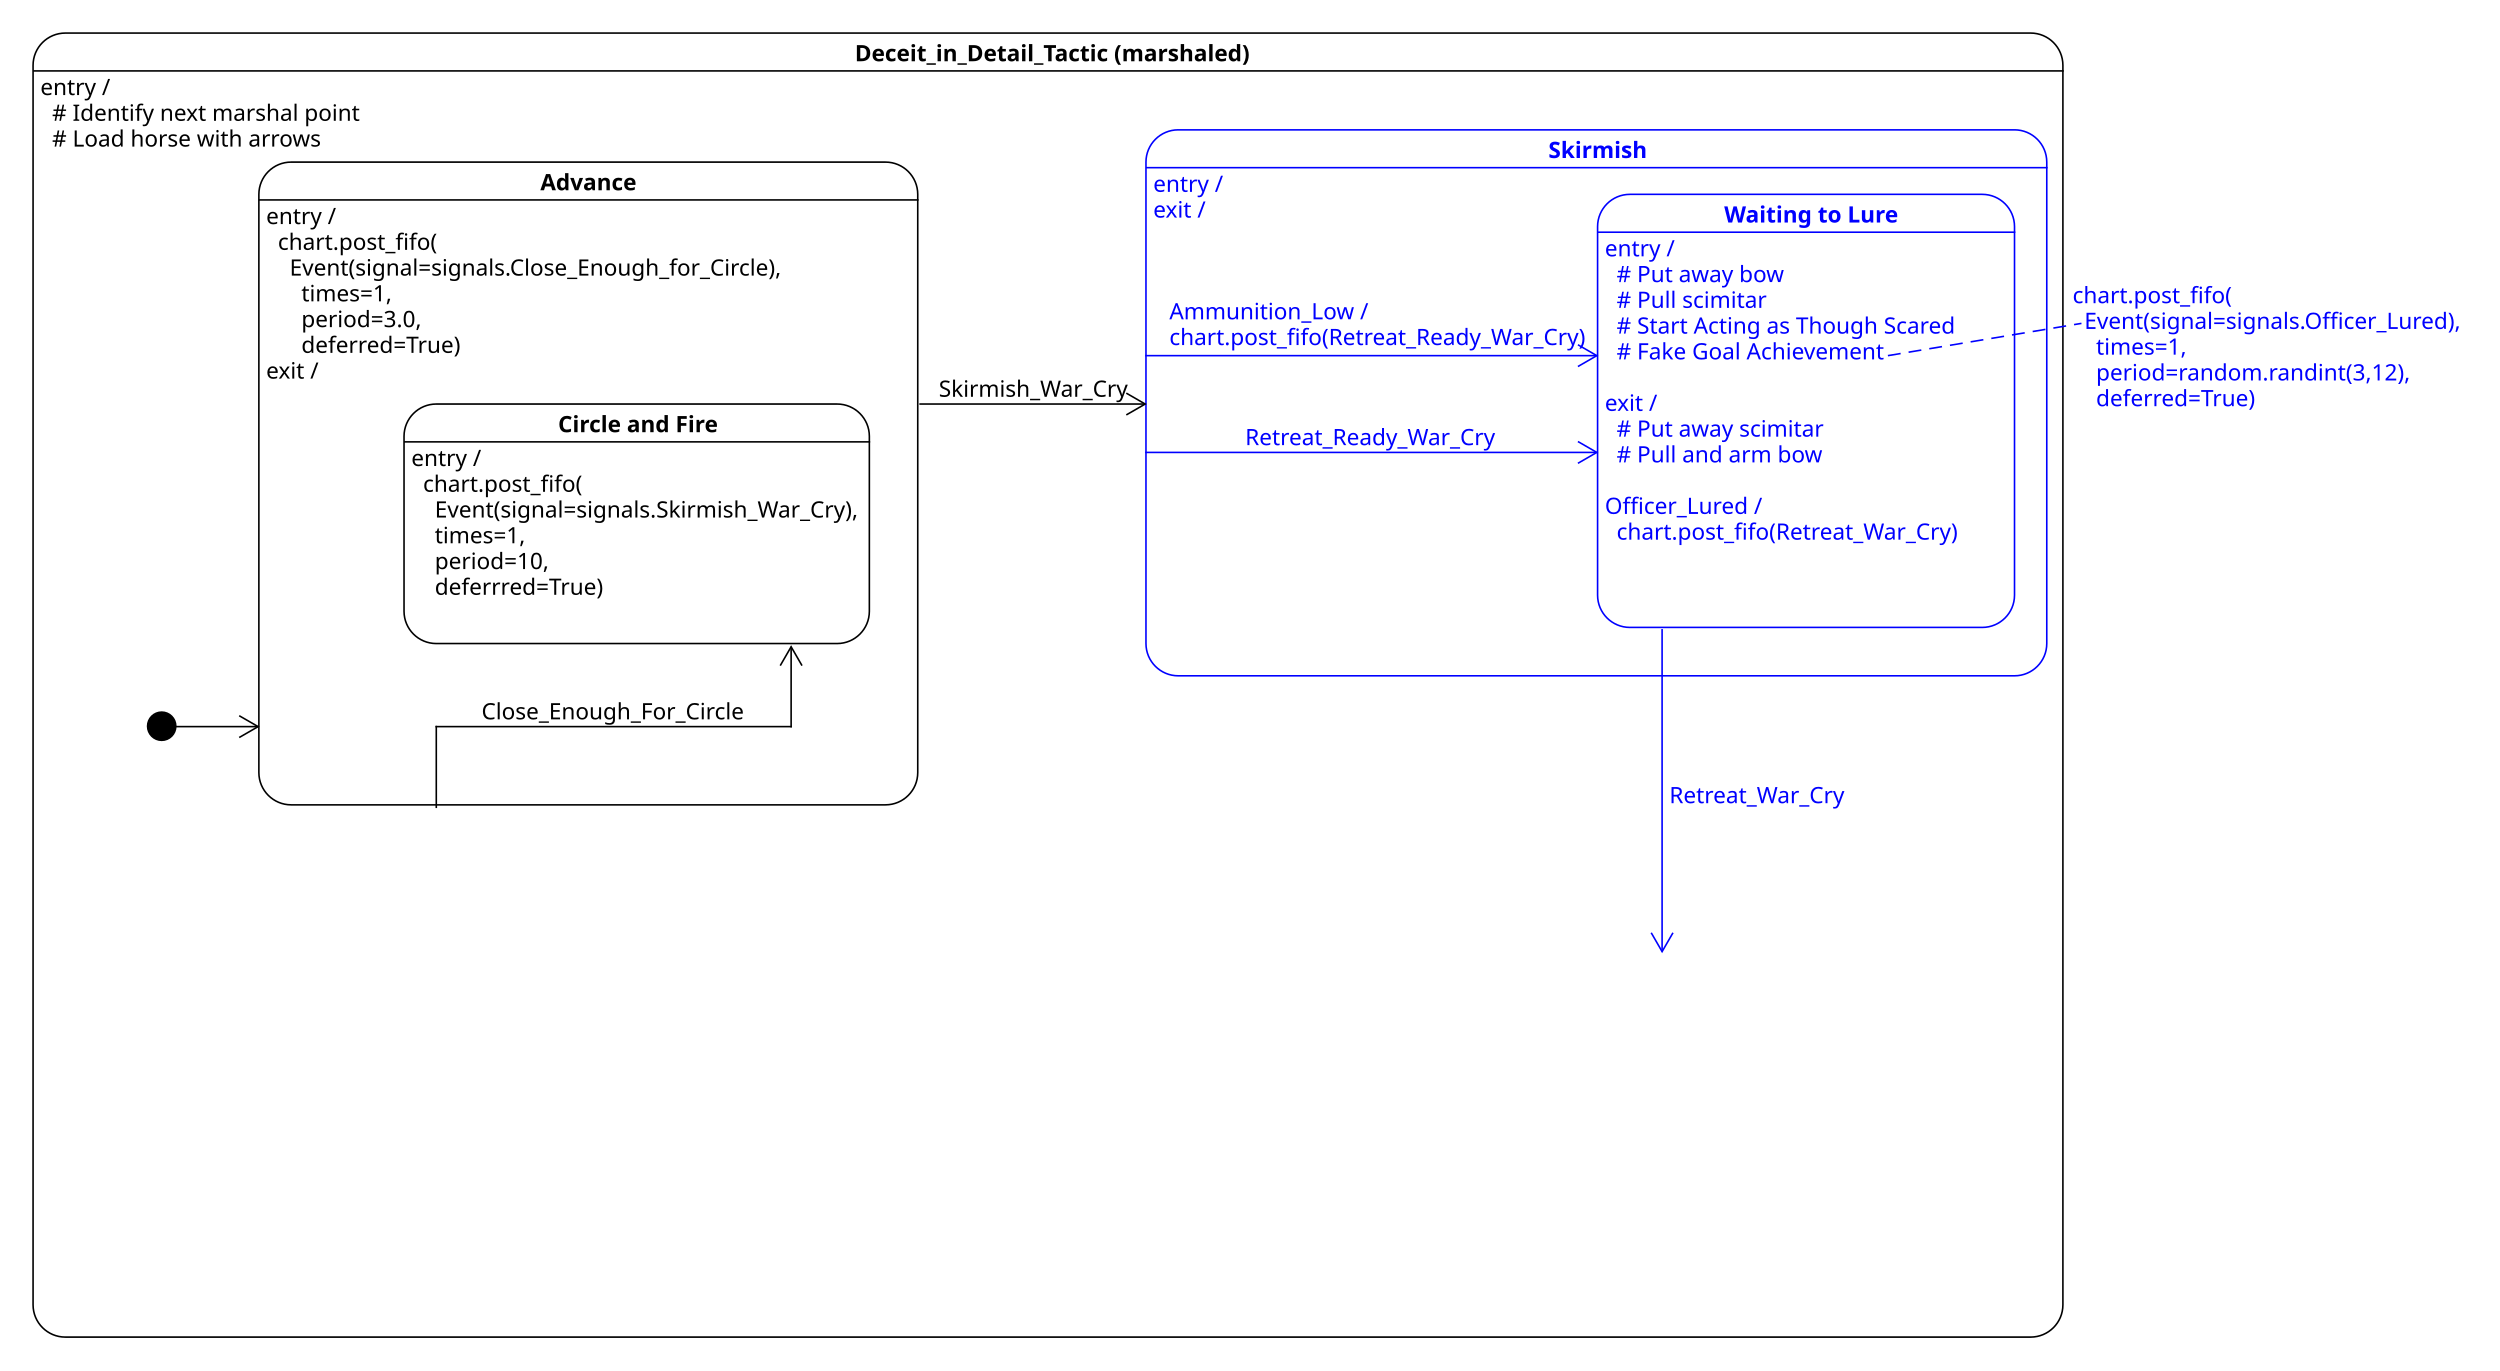
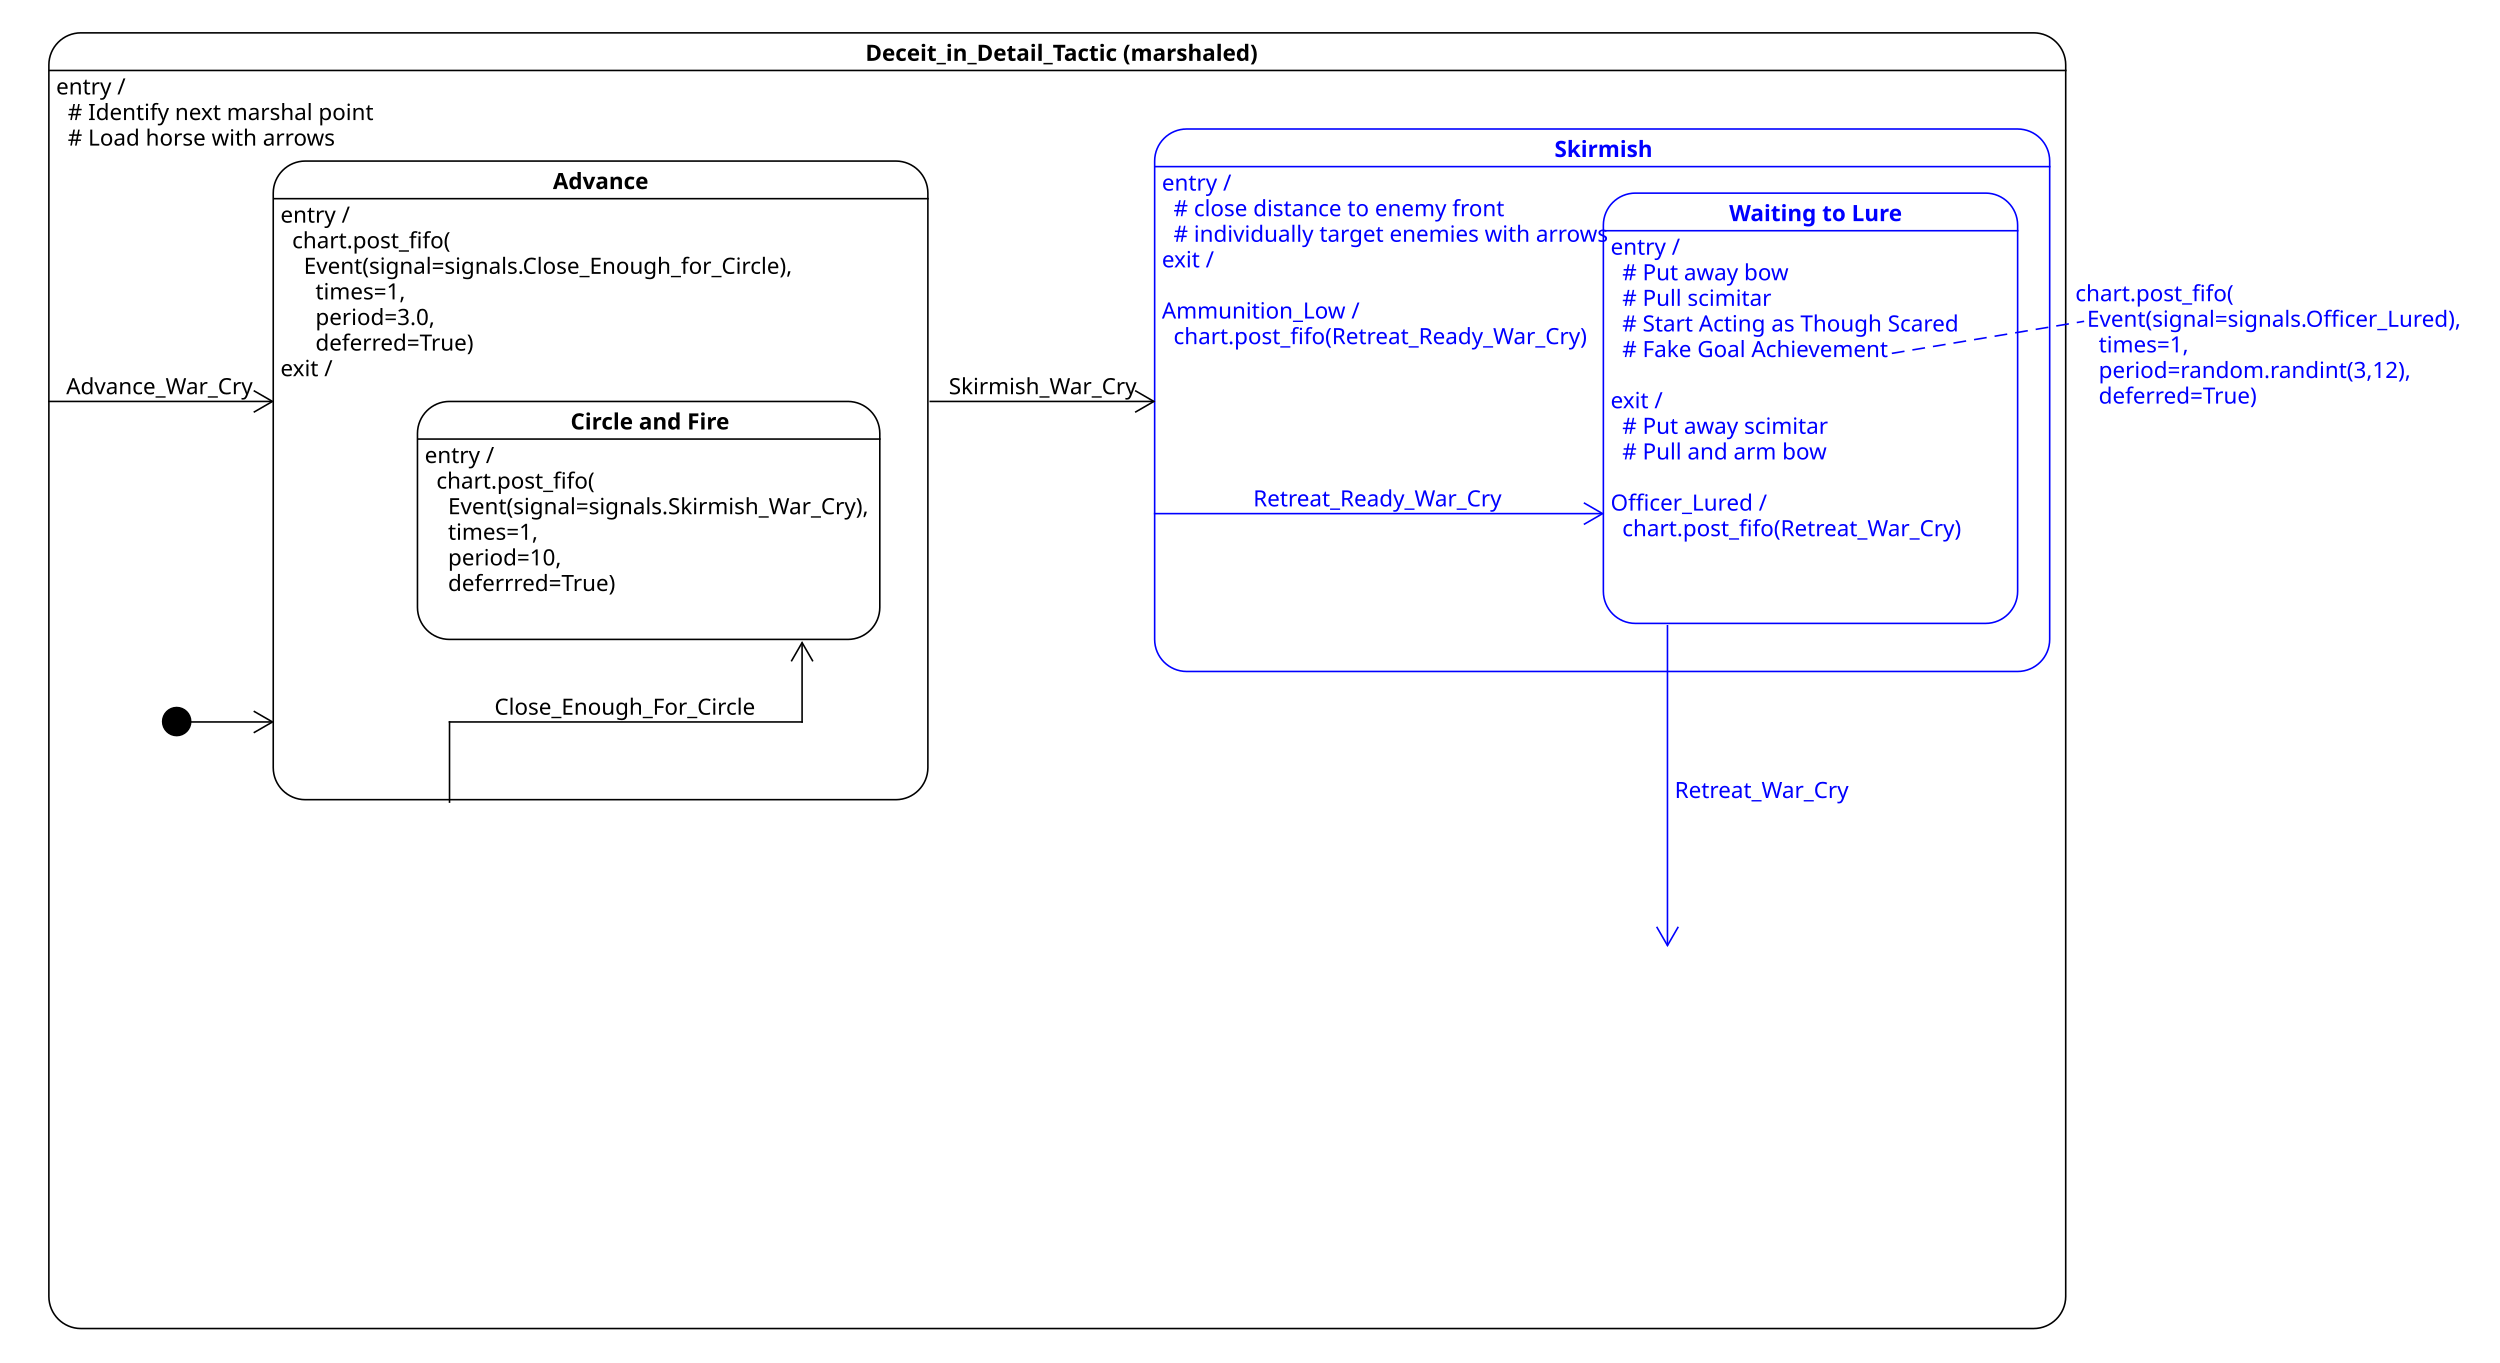
- <svg xmlns="http://www.w3.org/2000/svg" fill-opacity="1" color-rendering="auto" color-interpolation="auto" text-rendering="auto" stroke="black" stroke-linecap="square" width="1550" stroke-miterlimit="10" shape-rendering="auto" stroke-opacity="1" fill="black" stroke-dasharray="none" font-weight="normal" stroke-width="1" viewBox="120 20 1550 850" height="850" font-family="'Dialog'" font-style="normal" stroke-linejoin="miter" font-size="12px" stroke-dashoffset="0" image-rendering="auto">
+ <svg xmlns="http://www.w3.org/2000/svg" fill-opacity="1" color-rendering="auto" color-interpolation="auto" text-rendering="auto" stroke="black" stroke-linecap="square" width="1560" stroke-miterlimit="10" shape-rendering="auto" stroke-opacity="1" fill="black" stroke-dasharray="none" font-weight="normal" stroke-width="1" viewBox="50 0 1560 850" height="850" font-family="'Dialog'" font-style="normal" stroke-linejoin="miter" font-size="12px" stroke-dashoffset="0" image-rendering="auto">
  <defs id="genericDefs" />
  <g>
    <defs id="defs1">
      <clipPath clipPathUnits="userSpaceOnUse" id="clipPath1">
        <path d="M0 0 L2147483647 0 L2147483647 2147483647 L0 2147483647 L0 0 Z" />
      </clipPath>
      <clipPath clipPathUnits="userSpaceOnUse" id="clipPath2">
        <path d="M0 0 L0 110 L250 110 L250 0 Z" />
      </clipPath>
      <clipPath clipPathUnits="userSpaceOnUse" id="clipPath3">
        <path d="M0 0 L0 30 L130 30 L130 0 Z" />
      </clipPath>
      <clipPath clipPathUnits="userSpaceOnUse" id="clipPath4">
        <path d="M0 0 L0 150 L290 150 L290 0 Z" />
      </clipPath>
      <clipPath clipPathUnits="userSpaceOnUse" id="clipPath5">
-         <path d="M0 0 L0 60 L270 60 L270 0 Z" />
+         <path d="M0 0 L0 20 L20 20 L20 0 Z" />
      </clipPath>
      <clipPath clipPathUnits="userSpaceOnUse" id="clipPath6">
-         <path d="M0 0 L0 20 L20 20 L20 0 Z" />
+         <path d="M0 0 L0 270 L260 270 L260 0 Z" />
      </clipPath>
      <clipPath clipPathUnits="userSpaceOnUse" id="clipPath7">
-         <path d="M0 0 L0 270 L260 270 L260 0 Z" />
+         <path d="M0 0 L0 400 L410 400 L410 0 Z" />
      </clipPath>
      <clipPath clipPathUnits="userSpaceOnUse" id="clipPath8">
-         <path d="M0 0 L0 400 L410 400 L410 0 Z" />
+         <path d="M0 0 L0 340 L560 340 L560 0 Z" />
      </clipPath>
      <clipPath clipPathUnits="userSpaceOnUse" id="clipPath9">
-         <path d="M0 0 L0 340 L560 340 L560 0 Z" />
+         <path d="M0 0 L0 810 L1260 810 L1260 0 Z" />
      </clipPath>
      <clipPath clipPathUnits="userSpaceOnUse" id="clipPath10">
-         <path d="M0 0 L0 810 L1260 810 L1260 0 Z" />
+         <path d="M0 0 L0 50 L150 50 L150 0 Z" />
      </clipPath>
      <clipPath clipPathUnits="userSpaceOnUse" id="clipPath11">
-         <path d="M0 0 L0 50 L150 50 L150 0 Z" />
+         <path d="M0 0 L0 50 L310 50 L310 0 Z" />
      </clipPath>
      <clipPath clipPathUnits="userSpaceOnUse" id="clipPath12">
-         <path d="M0 0 L0 50 L310 50 L310 0 Z" />
+         <path d="M0 0 L0 130 L250 130 L250 0 Z" />
      </clipPath>
      <clipPath clipPathUnits="userSpaceOnUse" id="clipPath13">
-         <path d="M0 0 L0 130 L250 130 L250 0 Z" />
+         <path d="M0 0 L0 230 L30 230 L30 0 Z" />
      </clipPath>
      <clipPath clipPathUnits="userSpaceOnUse" id="clipPath14">
-         <path d="M0 0 L0 230 L30 230 L30 0 Z" />
+         <path d="M0 0 L0 40 L90 40 L90 0 Z" />
      </clipPath>
      <clipPath clipPathUnits="userSpaceOnUse" id="clipPath15">
-         <path d="M0 0 L0 40 L90 40 L90 0 Z" />
-       </clipPath>
-       <clipPath clipPathUnits="userSpaceOnUse" id="clipPath16">
-         <path d="M0 0 L0 40 L310 40 L310 0 Z" />
-       </clipPath>
-       <clipPath clipPathUnits="userSpaceOnUse" id="clipPath17">
        <path d="M0 0 L0 50 L170 50 L170 0 Z" />
      </clipPath>
    </defs>
-     <g fill="blue" font-size="14px" font-family="sans-serif" transform="translate(1400,190)" stroke="blue">
+     <g fill="blue" font-size="14px" font-family="sans-serif" transform="translate(1340,170)" stroke="blue">
      <text x="5" xml:space="preserve" y="17.969" clip-path="url(#clipPath2)" stroke="none">chart.post_fifo(</text>
      <text x="5" xml:space="preserve" y="33.938" clip-path="url(#clipPath2)" stroke="none">  Event(signal=signals.Officer_Lured),</text>
      <text x="5" xml:space="preserve" y="49.906" clip-path="url(#clipPath2)" stroke="none">    times=1,</text>
      <text x="5" xml:space="preserve" y="65.875" clip-path="url(#clipPath2)" stroke="none">    period=random.randint(3,12),</text>
      <text x="5" xml:space="preserve" y="81.844" clip-path="url(#clipPath2)" stroke="none">    deferred=True)</text>
    </g>
-     <g fill="blue" font-size="14px" font-family="sans-serif" transform="translate(1150,500)" stroke="blue">
+     <g fill="blue" font-size="14px" font-family="sans-serif" transform="translate(1090,480)" stroke="blue">
      <text x="5" xml:space="preserve" y="17.969" clip-path="url(#clipPath3)" stroke="none">Retreat_War_Cry</text>
    </g>
-     <g fill="rgb(255,255,255)" fill-opacity="0" transform="translate(370,270)" stroke-opacity="0" stroke="rgb(255,255,255)">
+     <g fill="rgb(255,255,255)" fill-opacity="0" transform="translate(310,250)" stroke-opacity="0" stroke="rgb(255,255,255)">
      <rect x="0.5" y="0.5" clip-path="url(#clipPath4)" width="288.5" rx="20" ry="20" height="148.5" stroke="none" />
    </g>
-     <g transform="translate(370,270)">
+     <g transform="translate(310,250)">
      <rect x="0.5" y="0.5" clip-path="url(#clipPath4)" fill="none" width="288.5" rx="20" ry="20" height="148.5" />
      <text x="96" font-size="14px" y="17.969" clip-path="url(#clipPath4)" font-family="sans-serif" stroke="none" font-weight="bold" xml:space="preserve">Circle and Fire</text>
      <path fill="none" d="M1 23.969 L289 23.969" clip-path="url(#clipPath4)" />
      <text x="5" font-size="14px" y="38.938" clip-path="url(#clipPath4)" font-family="sans-serif" stroke="none" xml:space="preserve">entry /</text>
      <text x="5" font-size="14px" y="54.906" clip-path="url(#clipPath4)" font-family="sans-serif" stroke="none" xml:space="preserve">  chart.post_fifo(</text>
      <text x="5" font-size="14px" y="70.875" clip-path="url(#clipPath4)" font-family="sans-serif" stroke="none" xml:space="preserve">    Event(signal=signals.Skirmish_War_Cry),</text>
      <text x="5" font-size="14px" y="86.844" clip-path="url(#clipPath4)" font-family="sans-serif" stroke="none" xml:space="preserve">    times=1,</text>
      <text x="5" font-size="14px" y="102.812" clip-path="url(#clipPath4)" font-family="sans-serif" stroke="none" xml:space="preserve">    period=10,</text>
      <text x="5" font-size="14px" y="118.781" clip-path="url(#clipPath4)" font-family="sans-serif" stroke="none" xml:space="preserve">    deferrred=True)</text>
    </g>
-     <g fill="blue" font-size="14px" font-family="sans-serif" transform="translate(840,200)" stroke="blue">
-       <text x="5" xml:space="preserve" y="17.969" clip-path="url(#clipPath5)" stroke="none">Ammunition_Low /</text>
-       <text x="5" xml:space="preserve" y="33.938" clip-path="url(#clipPath5)" stroke="none">chart.post_fifo(Retreat_Ready_War_Cry)</text>
+     <g transform="translate(150,440)">
+       <circle r="8.75" clip-path="url(#clipPath5)" cx="10.25" cy="10.25" stroke="none" />
+       <circle fill="none" r="8.75" clip-path="url(#clipPath5)" cx="10.25" cy="10.25" />
    </g>
-     <g transform="translate(210,460)">
-       <circle r="8.75" clip-path="url(#clipPath6)" cx="10.25" cy="10.25" stroke="none" />
-       <circle fill="none" r="8.75" clip-path="url(#clipPath6)" cx="10.25" cy="10.25" />
+     <g fill="rgb(255,255,255)" fill-opacity="0" transform="translate(1050,120)" stroke-opacity="0" stroke="rgb(255,255,255)">
+       <rect x="0.5" y="0.5" clip-path="url(#clipPath6)" width="258.5" rx="20" ry="20" height="268.5" stroke="none" />
    </g>
-     <g fill="rgb(255,255,255)" fill-opacity="0" transform="translate(1110,140)" stroke-opacity="0" stroke="rgb(255,255,255)">
-       <rect x="0.5" y="0.5" clip-path="url(#clipPath7)" width="258.5" rx="20" ry="20" height="268.5" stroke="none" />
+     <g fill="blue" transform="translate(1050,120)" stroke="blue">
+       <rect x="0.5" y="0.5" clip-path="url(#clipPath6)" fill="none" width="258.5" rx="20" ry="20" height="268.5" />
+       <text x="79" font-size="14px" y="17.969" clip-path="url(#clipPath6)" font-family="sans-serif" stroke="none" font-weight="bold" xml:space="preserve">Waiting to Lure</text>
+       <path fill="none" d="M1 23.969 L259 23.969" clip-path="url(#clipPath6)" />
+       <text x="5" font-size="14px" y="38.938" clip-path="url(#clipPath6)" font-family="sans-serif" stroke="none" xml:space="preserve">entry /</text>
+       <text x="5" font-size="14px" y="54.906" clip-path="url(#clipPath6)" font-family="sans-serif" stroke="none" xml:space="preserve">  # Put away bow</text>
+       <text x="5" font-size="14px" y="70.875" clip-path="url(#clipPath6)" font-family="sans-serif" stroke="none" xml:space="preserve">  # Pull scimitar</text>
+       <text x="5" font-size="14px" y="86.844" clip-path="url(#clipPath6)" font-family="sans-serif" stroke="none" xml:space="preserve">  # Start Acting as Though Scared</text>
+       <text x="5" font-size="14px" y="102.812" clip-path="url(#clipPath6)" font-family="sans-serif" stroke="none" xml:space="preserve">  # Fake Goal Achievement</text>
+       <text x="5" font-size="14px" y="118.781" clip-path="url(#clipPath6)" font-family="sans-serif" stroke="none" xml:space="preserve">  </text>
+       <text x="5" font-size="14px" y="134.75" clip-path="url(#clipPath6)" font-family="sans-serif" stroke="none" xml:space="preserve">exit / </text>
+       <text x="5" font-size="14px" y="150.719" clip-path="url(#clipPath6)" font-family="sans-serif" stroke="none" xml:space="preserve">  # Put away scimitar</text>
+       <text x="5" font-size="14px" y="166.688" clip-path="url(#clipPath6)" font-family="sans-serif" stroke="none" xml:space="preserve">  # Pull and arm bow</text>
+       <text x="5" font-size="14px" y="198.625" clip-path="url(#clipPath6)" font-family="sans-serif" stroke="none" xml:space="preserve">Officer_Lured /</text>
+       <text x="5" font-size="14px" y="214.594" clip-path="url(#clipPath6)" font-family="sans-serif" stroke="none" xml:space="preserve">  chart.post_fifo(Retreat_War_Cry)</text>
    </g>
-     <g fill="blue" transform="translate(1110,140)" stroke="blue">
-       <rect x="0.5" y="0.5" clip-path="url(#clipPath7)" fill="none" width="258.5" rx="20" ry="20" height="268.5" />
-       <text x="79" font-size="14px" y="17.969" clip-path="url(#clipPath7)" font-family="sans-serif" stroke="none" font-weight="bold" xml:space="preserve">Waiting to Lure</text>
-       <path fill="none" d="M1 23.969 L259 23.969" clip-path="url(#clipPath7)" />
+     <g fill="rgb(255,255,255)" fill-opacity="0" transform="translate(220,100)" stroke-opacity="0" stroke="rgb(255,255,255)">
+       <rect x="0.5" y="0.5" clip-path="url(#clipPath7)" width="408.5" rx="20" ry="20" height="398.5" stroke="none" />
+     </g>
+     <g transform="translate(220,100)">
+       <rect x="0.5" y="0.5" clip-path="url(#clipPath7)" fill="none" width="408.5" rx="20" ry="20" height="398.5" />
+       <text x="175" font-size="14px" y="17.969" clip-path="url(#clipPath7)" font-family="sans-serif" stroke="none" font-weight="bold" xml:space="preserve">Advance</text>
+       <path fill="none" d="M1 23.969 L409 23.969" clip-path="url(#clipPath7)" />
      <text x="5" font-size="14px" y="38.938" clip-path="url(#clipPath7)" font-family="sans-serif" stroke="none" xml:space="preserve">entry /</text>
-       <text x="5" font-size="14px" y="54.906" clip-path="url(#clipPath7)" font-family="sans-serif" stroke="none" xml:space="preserve">  # Put away bow</text>
-       <text x="5" font-size="14px" y="70.875" clip-path="url(#clipPath7)" font-family="sans-serif" stroke="none" xml:space="preserve">  # Pull scimitar</text>
-       <text x="5" font-size="14px" y="86.844" clip-path="url(#clipPath7)" font-family="sans-serif" stroke="none" xml:space="preserve">  # Start Acting as Though Scared</text>
-       <text x="5" font-size="14px" y="102.812" clip-path="url(#clipPath7)" font-family="sans-serif" stroke="none" xml:space="preserve">  # Fake Goal Achievement</text>
-       <text x="5" font-size="14px" y="118.781" clip-path="url(#clipPath7)" font-family="sans-serif" stroke="none" xml:space="preserve">  </text>
-       <text x="5" font-size="14px" y="134.75" clip-path="url(#clipPath7)" font-family="sans-serif" stroke="none" xml:space="preserve">exit / </text>
-       <text x="5" font-size="14px" y="150.719" clip-path="url(#clipPath7)" font-family="sans-serif" stroke="none" xml:space="preserve">  # Put away scimitar</text>
-       <text x="5" font-size="14px" y="166.688" clip-path="url(#clipPath7)" font-family="sans-serif" stroke="none" xml:space="preserve">  # Pull and arm bow</text>
-       <text x="5" font-size="14px" y="198.625" clip-path="url(#clipPath7)" font-family="sans-serif" stroke="none" xml:space="preserve">Officer_Lured /</text>
-       <text x="5" font-size="14px" y="214.594" clip-path="url(#clipPath7)" font-family="sans-serif" stroke="none" xml:space="preserve">  chart.post_fifo(Retreat_War_Cry)</text>
+       <text x="5" font-size="14px" y="54.906" clip-path="url(#clipPath7)" font-family="sans-serif" stroke="none" xml:space="preserve">  chart.post_fifo(</text>
+       <text x="5" font-size="14px" y="70.875" clip-path="url(#clipPath7)" font-family="sans-serif" stroke="none" xml:space="preserve">    Event(signal=signals.Close_Enough_for_Circle),</text>
+       <text x="5" font-size="14px" y="86.844" clip-path="url(#clipPath7)" font-family="sans-serif" stroke="none" xml:space="preserve">      times=1,</text>
+       <text x="5" font-size="14px" y="102.812" clip-path="url(#clipPath7)" font-family="sans-serif" stroke="none" xml:space="preserve">      period=3.0,</text>
+       <text x="5" font-size="14px" y="118.781" clip-path="url(#clipPath7)" font-family="sans-serif" stroke="none" xml:space="preserve">      deferred=True)</text>
+       <text x="5" font-size="14px" y="134.75" clip-path="url(#clipPath7)" font-family="sans-serif" stroke="none" xml:space="preserve">exit /</text>
    </g>
-     <g fill="rgb(255,255,255)" fill-opacity="0" transform="translate(280,120)" stroke-opacity="0" stroke="rgb(255,255,255)">
-       <rect x="0.5" y="0.5" clip-path="url(#clipPath8)" width="408.5" rx="20" ry="20" height="398.5" stroke="none" />
+     <g fill="rgb(255,255,255)" fill-opacity="0" transform="translate(770,80)" stroke-opacity="0" stroke="rgb(255,255,255)">
+       <rect x="0.5" y="0.5" clip-path="url(#clipPath8)" width="558.5" rx="20" ry="20" height="338.5" stroke="none" />
    </g>
-     <g transform="translate(280,120)">
-       <rect x="0.5" y="0.5" clip-path="url(#clipPath8)" fill="none" width="408.5" rx="20" ry="20" height="398.5" />
-       <text x="175" font-size="14px" y="17.969" clip-path="url(#clipPath8)" font-family="sans-serif" stroke="none" font-weight="bold" xml:space="preserve">Advance</text>
-       <path fill="none" d="M1 23.969 L409 23.969" clip-path="url(#clipPath8)" />
+     <g fill="blue" transform="translate(770,80)" stroke="blue">
+       <rect x="0.5" y="0.5" clip-path="url(#clipPath8)" fill="none" width="558.5" rx="20" ry="20" height="338.5" />
+       <text x="250" font-size="14px" y="17.969" clip-path="url(#clipPath8)" font-family="sans-serif" stroke="none" font-weight="bold" xml:space="preserve">Skirmish</text>
+       <path fill="none" d="M1 23.969 L559 23.969" clip-path="url(#clipPath8)" />
      <text x="5" font-size="14px" y="38.938" clip-path="url(#clipPath8)" font-family="sans-serif" stroke="none" xml:space="preserve">entry /</text>
-       <text x="5" font-size="14px" y="54.906" clip-path="url(#clipPath8)" font-family="sans-serif" stroke="none" xml:space="preserve">  chart.post_fifo(</text>
-       <text x="5" font-size="14px" y="70.875" clip-path="url(#clipPath8)" font-family="sans-serif" stroke="none" xml:space="preserve">    Event(signal=signals.Close_Enough_for_Circle),</text>
-       <text x="5" font-size="14px" y="86.844" clip-path="url(#clipPath8)" font-family="sans-serif" stroke="none" xml:space="preserve">      times=1,</text>
-       <text x="5" font-size="14px" y="102.812" clip-path="url(#clipPath8)" font-family="sans-serif" stroke="none" xml:space="preserve">      period=3.0,</text>
-       <text x="5" font-size="14px" y="118.781" clip-path="url(#clipPath8)" font-family="sans-serif" stroke="none" xml:space="preserve">      deferred=True)</text>
-       <text x="5" font-size="14px" y="134.75" clip-path="url(#clipPath8)" font-family="sans-serif" stroke="none" xml:space="preserve">exit /</text>
+       <text x="5" font-size="14px" y="54.906" clip-path="url(#clipPath8)" font-family="sans-serif" stroke="none" xml:space="preserve">  # close distance to enemy front</text>
+       <text x="5" font-size="14px" y="70.875" clip-path="url(#clipPath8)" font-family="sans-serif" stroke="none" xml:space="preserve">  # individually target enemies with arrows</text>
+       <text x="5" font-size="14px" y="86.844" clip-path="url(#clipPath8)" font-family="sans-serif" stroke="none" xml:space="preserve">exit /</text>
+       <text x="5" font-size="14px" y="118.781" clip-path="url(#clipPath8)" font-family="sans-serif" stroke="none" xml:space="preserve">Ammunition_Low /</text>
+       <text x="5" font-size="14px" y="134.75" clip-path="url(#clipPath8)" font-family="sans-serif" stroke="none" xml:space="preserve">  chart.post_fifo(Retreat_Ready_War_Cry)</text>
    </g>
-     <g fill="rgb(255,255,255)" fill-opacity="0" transform="translate(830,100)" stroke-opacity="0" stroke="rgb(255,255,255)">
-       <rect x="0.5" y="0.5" clip-path="url(#clipPath9)" width="558.5" rx="20" ry="20" height="338.5" stroke="none" />
+     <g fill="rgb(255,255,255)" fill-opacity="0" transform="translate(80,20)" stroke-opacity="0" stroke="rgb(255,255,255)">
+       <rect x="0.5" y="0.5" clip-path="url(#clipPath9)" width="1258.5" rx="20" ry="20" height="808.5" stroke="none" />
    </g>
-     <g fill="blue" transform="translate(830,100)" stroke="blue">
-       <rect x="0.5" y="0.5" clip-path="url(#clipPath9)" fill="none" width="558.5" rx="20" ry="20" height="338.5" />
-       <text x="250" font-size="14px" y="17.969" clip-path="url(#clipPath9)" font-family="sans-serif" stroke="none" font-weight="bold" xml:space="preserve">Skirmish</text>
-       <path fill="none" d="M1 23.969 L559 23.969" clip-path="url(#clipPath9)" />
-       <text x="5" font-size="14px" y="38.938" clip-path="url(#clipPath9)" font-family="sans-serif" stroke="none" xml:space="preserve">entry /</text>
-       <text x="5" font-size="14px" y="54.906" clip-path="url(#clipPath9)" font-family="sans-serif" stroke="none" xml:space="preserve">exit /</text>
+     <g transform="translate(80,20)">
+       <rect x="0.5" y="0.5" clip-path="url(#clipPath9)" fill="none" width="1258.5" rx="20" ry="20" height="808.5" />
+       <text x="510" font-size="14px" y="17.969" clip-path="url(#clipPath9)" font-family="sans-serif" stroke="none" font-weight="bold" xml:space="preserve">Deceit_in_Detail_Tactic (marshaled)</text>
+       <path fill="none" d="M1 23.969 L1259 23.969" clip-path="url(#clipPath9)" />
+       <text x="5" font-size="14px" y="38.938" clip-path="url(#clipPath9)" font-family="sans-serif" stroke="none" xml:space="preserve">entry / </text>
+       <text x="5" font-size="14px" y="54.906" clip-path="url(#clipPath9)" font-family="sans-serif" stroke="none" xml:space="preserve">  # Identify next marshal point</text>
+       <text x="5" font-size="14px" y="70.875" clip-path="url(#clipPath9)" font-family="sans-serif" stroke="none" xml:space="preserve">  # Load horse with arrows</text>
+       <text x="5" font-size="14px" y="102.812" clip-path="url(#clipPath9)" font-family="sans-serif" stroke="none" xml:space="preserve">  </text>
    </g>
-     <g fill="rgb(255,255,255)" fill-opacity="0" transform="translate(140,40)" stroke-opacity="0" stroke="rgb(255,255,255)">
-       <rect x="0.5" y="0.5" clip-path="url(#clipPath10)" width="1258.5" rx="20" ry="20" height="808.5" stroke="none" />
+     <g fill="blue" stroke-miterlimit="5" stroke-dasharray="8,5" transform="translate(1220,190)" stroke-linecap="butt" stroke="blue">
+       <path fill="none" d="M10.5 30.5 L130.5 10.5" clip-path="url(#clipPath10)" />
    </g>
-     <g transform="translate(140,40)">
-       <rect x="0.5" y="0.5" clip-path="url(#clipPath10)" fill="none" width="1258.5" rx="20" ry="20" height="808.5" />
-       <text x="510" font-size="14px" y="17.969" clip-path="url(#clipPath10)" font-family="sans-serif" stroke="none" font-weight="bold" xml:space="preserve">Deceit_in_Detail_Tactic (marshaled)</text>
-       <path fill="none" d="M1 23.969 L1259 23.969" clip-path="url(#clipPath10)" />
-       <text x="5" font-size="14px" y="38.938" clip-path="url(#clipPath10)" font-family="sans-serif" stroke="none" xml:space="preserve">entry / </text>
-       <text x="5" font-size="14px" y="54.906" clip-path="url(#clipPath10)" font-family="sans-serif" stroke="none" xml:space="preserve">  # Identify next marshal point</text>
-       <text x="5" font-size="14px" y="70.875" clip-path="url(#clipPath10)" font-family="sans-serif" stroke="none" xml:space="preserve">  # Load horse with arrows</text>
-       <text x="5" font-size="14px" y="102.812" clip-path="url(#clipPath10)" font-family="sans-serif" stroke="none" xml:space="preserve">  </text>
+     <g fill="blue" transform="translate(760,300)" stroke="blue">
+       <path fill="none" d="M10.5 20.5 L289.5 20.5" clip-path="url(#clipPath11)" />
+       <path fill="none" d="M278.742 27 L290 20.5 L278.742 14" clip-path="url(#clipPath11)" />
+       <text x="72.023" font-size="14px" y="16" clip-path="url(#clipPath11)" font-family="sans-serif" stroke="none" xml:space="preserve">Retreat_Ready_War_Cry</text>
    </g>
-     <g fill="blue" stroke-miterlimit="5" stroke-dasharray="8,5" transform="translate(1280,210)" stroke-linecap="butt" stroke="blue">
-       <path fill="none" d="M10.5 30.5 L130.5 10.5" clip-path="url(#clipPath11)" />
+     <g transform="translate(320,390)">
+       <path fill="none" d="M10.5 110.5 L10.5 60.5" clip-path="url(#clipPath12)" />
+       <path fill="none" d="M10.5 60.5 L230.5 60.5" clip-path="url(#clipPath12)" />
+       <path fill="none" d="M230.5 60.5 L230.5 11.5" clip-path="url(#clipPath12)" />
+       <path fill="none" d="M237 22.258 L230.5 11 L224 22.258" clip-path="url(#clipPath12)" />
+       <text x="38.544" font-size="14px" y="56" clip-path="url(#clipPath12)" font-family="sans-serif" stroke="none" xml:space="preserve">Close_Enough_For_Circle</text>
    </g>
-     <g fill="blue" transform="translate(820,280)" stroke="blue">
-       <path fill="none" d="M10.5 20.5 L289.5 20.5" clip-path="url(#clipPath12)" />
-       <path fill="none" d="M278.742 27 L290 20.5 L278.742 14" clip-path="url(#clipPath12)" />
-       <text x="72.023" font-size="14px" y="16" clip-path="url(#clipPath12)" font-family="sans-serif" stroke="none" xml:space="preserve">Retreat_Ready_War_Cry</text>
+     <g fill="blue" transform="translate(1080,380)" stroke="blue">
+       <path fill="none" d="M10.5 10.5 L10.5 209.5" clip-path="url(#clipPath13)" />
+       <path fill="none" d="M4 198.742 L10.5 210 L17 198.742" clip-path="url(#clipPath13)" />
    </g>
-     <g transform="translate(380,410)">
-       <path fill="none" d="M10.5 110.5 L10.5 60.5" clip-path="url(#clipPath13)" />
-       <path fill="none" d="M10.5 60.5 L230.5 60.5" clip-path="url(#clipPath13)" />
-       <path fill="none" d="M230.5 60.5 L230.5 11.5" clip-path="url(#clipPath13)" />
-       <path fill="none" d="M237 22.258 L230.5 11 L224 22.258" clip-path="url(#clipPath13)" />
-       <text x="38.544" font-size="14px" y="56" clip-path="url(#clipPath13)" font-family="sans-serif" stroke="none" xml:space="preserve">Close_Enough_For_Circle</text>
+     <g transform="translate(150,430)">
+       <path fill="none" d="M10.5 20.5 L69.5 20.5" clip-path="url(#clipPath14)" />
+       <path fill="none" d="M58.742 27 L70 20.5 L58.742 14" clip-path="url(#clipPath14)" />
    </g>
-     <g fill="blue" transform="translate(1140,400)" stroke="blue">
-       <path fill="none" d="M10.5 10.5 L10.5 209.5" clip-path="url(#clipPath14)" />
-       <path fill="none" d="M4 198.742 L10.5 210 L17 198.742" clip-path="url(#clipPath14)" />
+     <g transform="translate(620,230)">
+       <path fill="none" d="M10.5 20.5 L149.5 20.5" clip-path="url(#clipPath15)" />
+       <path fill="none" d="M138.742 27 L150 20.5 L138.742 14" clip-path="url(#clipPath15)" />
+       <text x="22.037" font-size="14px" y="16" clip-path="url(#clipPath15)" font-family="sans-serif" stroke="none" xml:space="preserve">Skirmish_War_Cry</text>
    </g>
-     <g transform="translate(210,450)">
-       <path fill="none" d="M10.5 20.5 L69.5 20.5" clip-path="url(#clipPath15)" />
-       <path fill="none" d="M58.742 27 L70 20.5 L58.742 14" clip-path="url(#clipPath15)" />
-     </g>
-     <g fill="blue" transform="translate(820,220)" stroke="blue">
-       <path fill="none" d="M10.5 20.5 L289.5 20.5" clip-path="url(#clipPath16)" />
-       <path fill="none" d="M278.742 27 L290 20.5 L278.742 14" clip-path="url(#clipPath16)" />
-     </g>
-     <g transform="translate(680,250)">
-       <path fill="none" d="M10.5 20.5 L149.5 20.5" clip-path="url(#clipPath17)" />
-       <path fill="none" d="M138.742 27 L150 20.5 L138.742 14" clip-path="url(#clipPath17)" />
-       <text x="22.037" font-size="14px" y="16" clip-path="url(#clipPath17)" font-family="sans-serif" stroke="none" xml:space="preserve">Skirmish_War_Cry</text>
+     <g transform="translate(70,230)">
+       <path fill="none" d="M10.5 20.5 L149.5 20.5" clip-path="url(#clipPath15)" />
+       <path fill="none" d="M138.742 27 L150 20.5 L138.742 14" clip-path="url(#clipPath15)" />
+       <text x="21.31" font-size="14px" y="16" clip-path="url(#clipPath15)" font-family="sans-serif" stroke="none" xml:space="preserve">Advance_War_Cry</text>
    </g>
  </g>
</svg>
